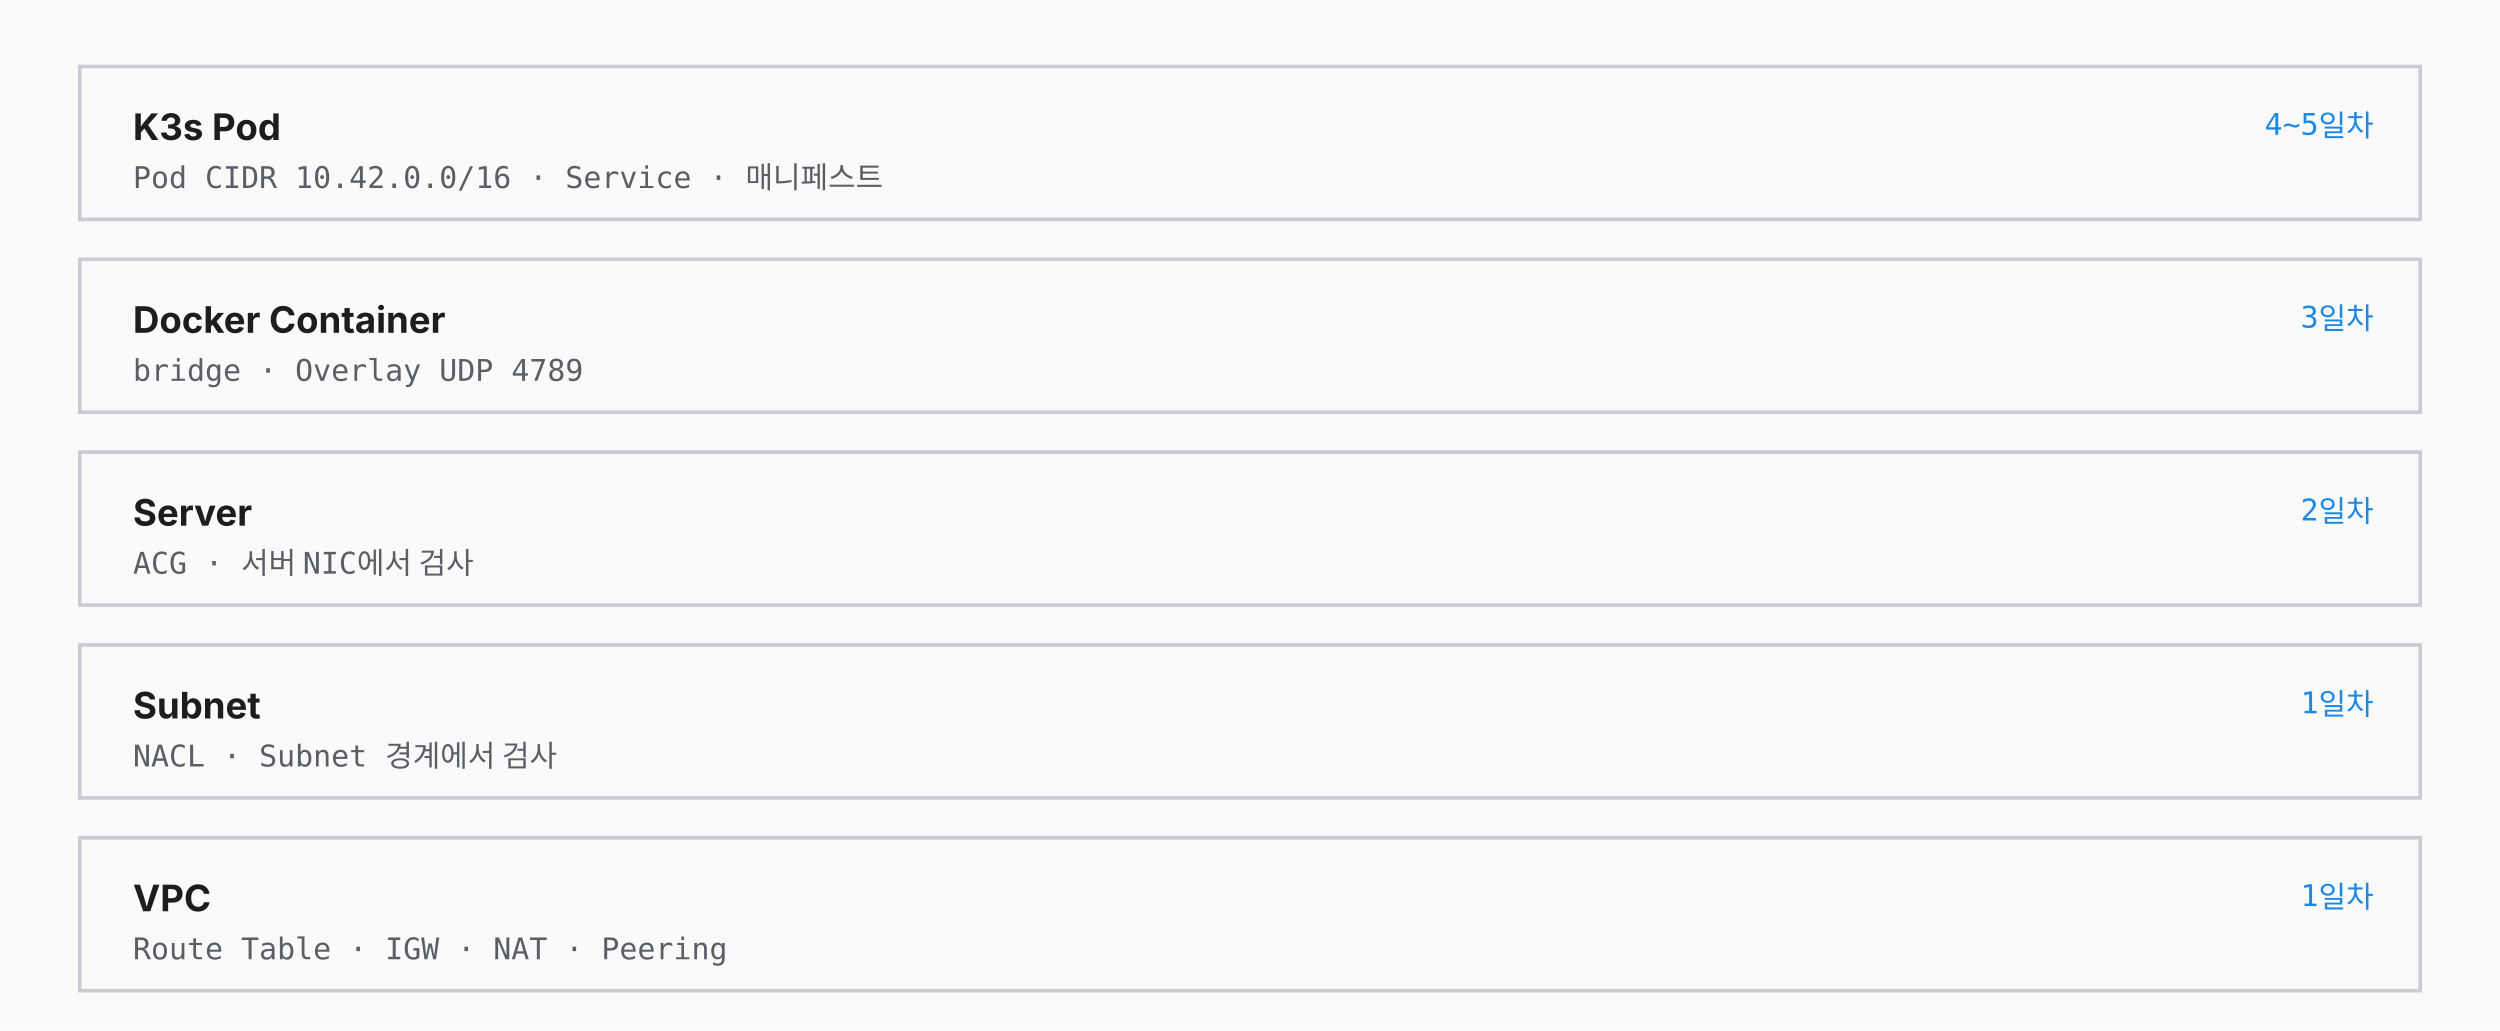
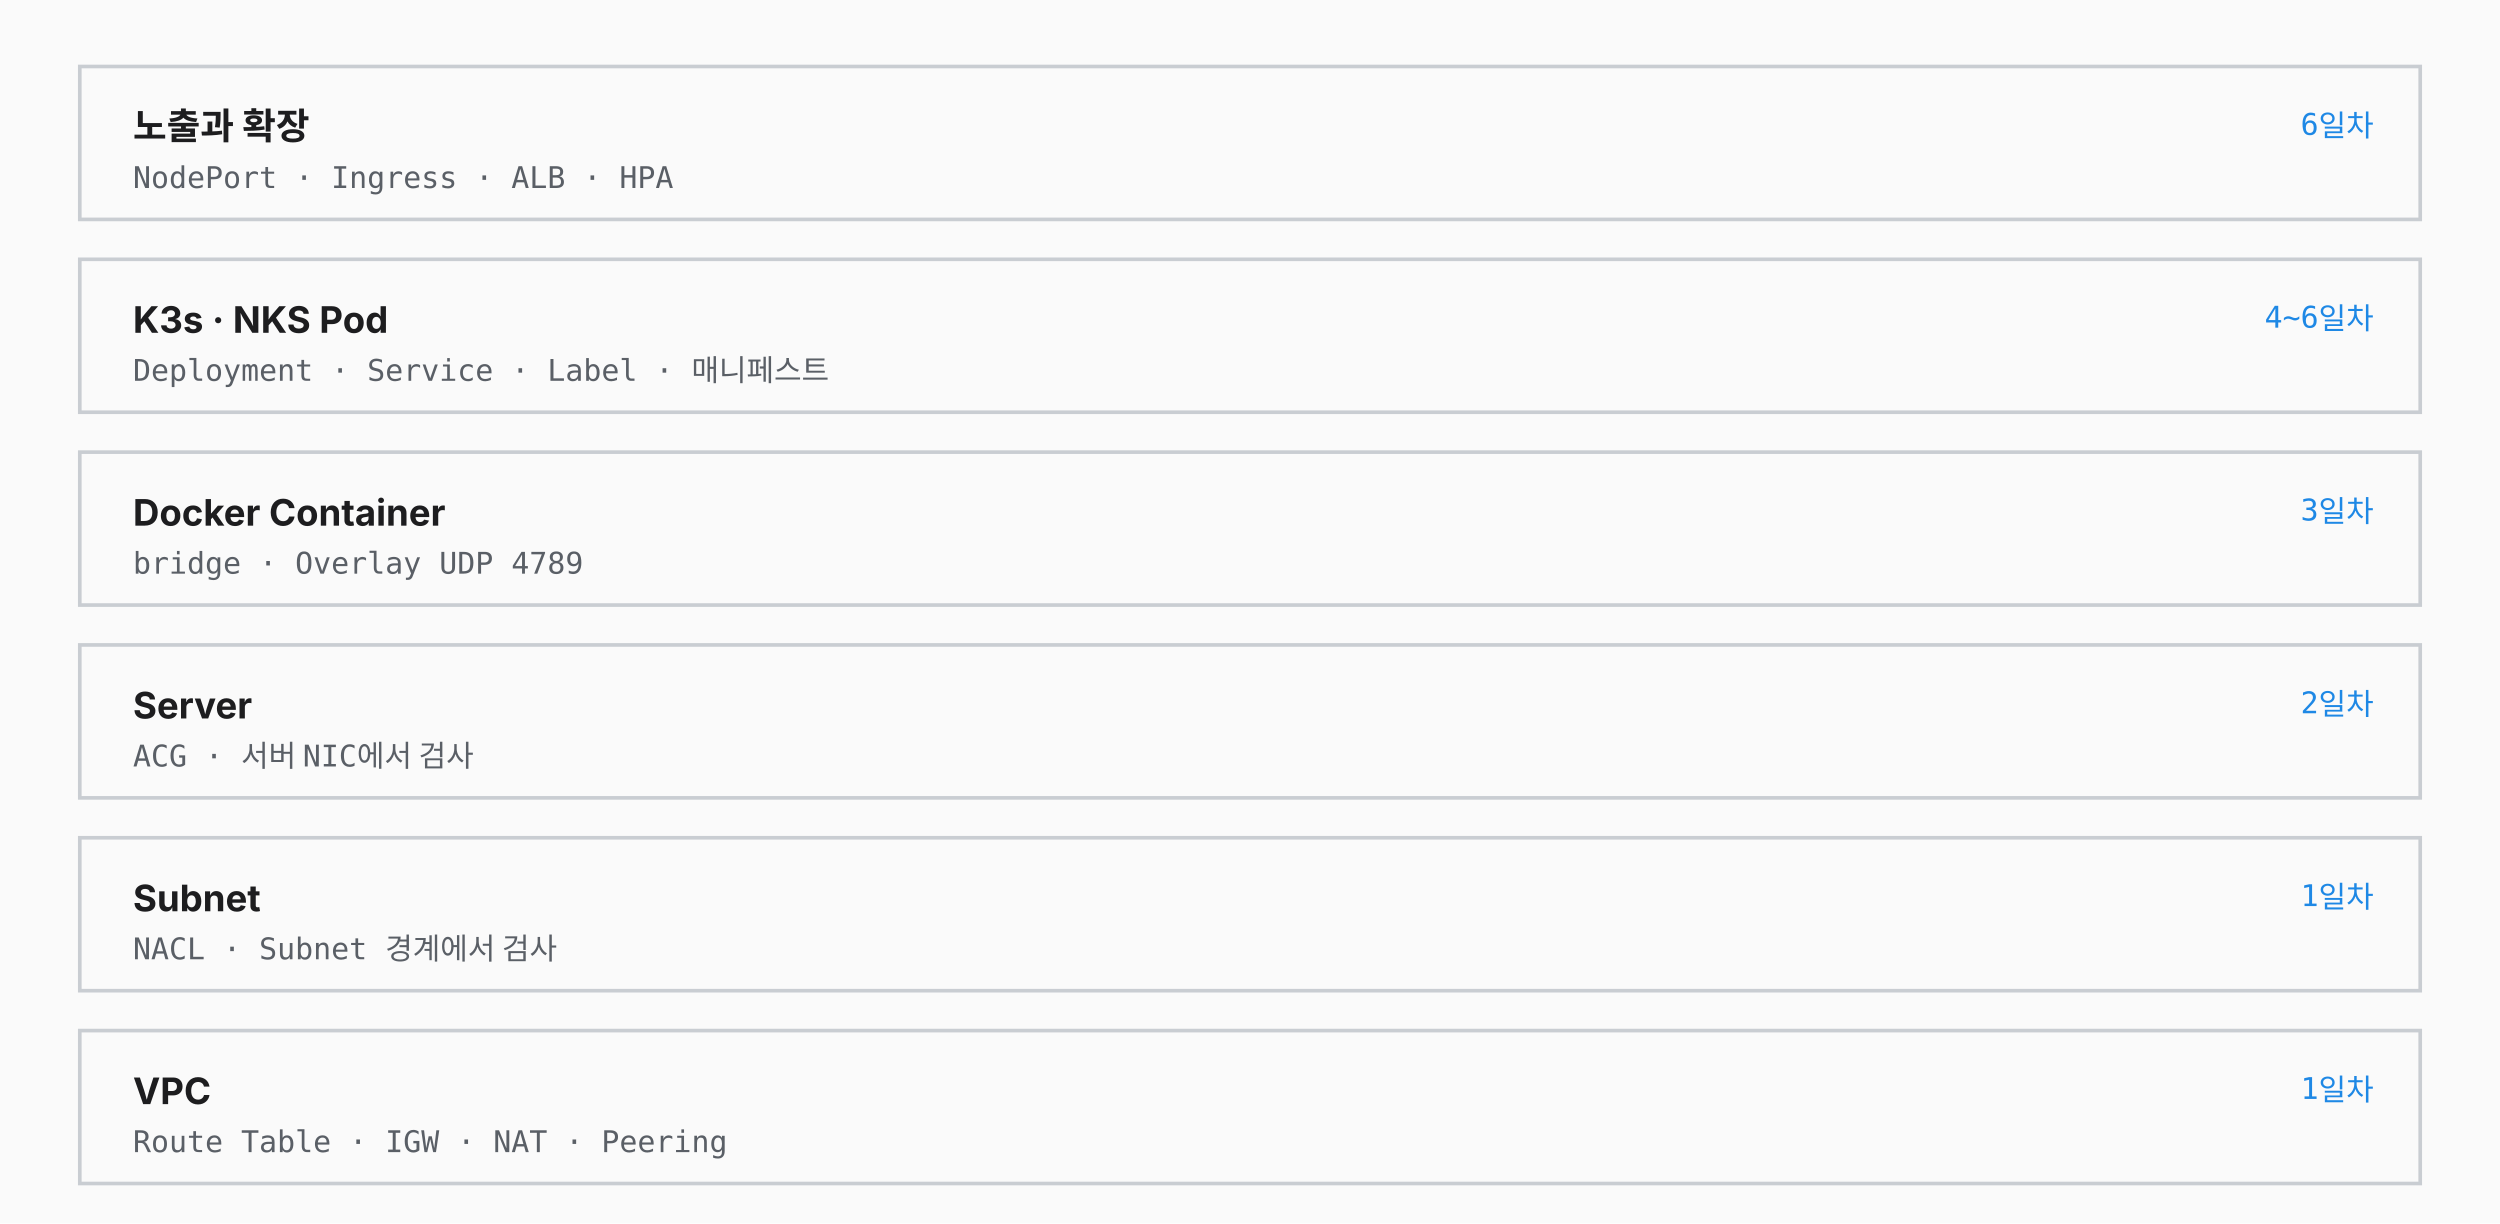
- <svg xmlns="http://www.w3.org/2000/svg" width="752" height="310" viewBox="0 66 752 310">
+ <svg xmlns="http://www.w3.org/2000/svg" width="752" height="368" viewBox="0 66 752 368">
  <defs>
    <marker id="ah" viewBox="0 0 10 10" refX="9" refY="5" markerWidth="7" markerHeight="7" orient="auto-start-reverse">
      <path d="M 0 0 L 10 5 L 0 10 z" fill="#1D1D1F" />
    </marker>
  </defs>
-   <rect x="0" y="66" width="752" height="310" fill="#FAFAFA" />
+   <rect x="0" y="66" width="752" height="368" fill="#FAFAFA" />
  <text x="24" y="30" font-family="Pretendard, -apple-system, BlinkMacSystemFont, 'Segoe UI', sans-serif" font-size="17" fill="#1D1D1F" font-weight="700" text-anchor="start" opacity="1" dominant-baseline="middle">층</text>
  <text x="24" y="52" font-family="Pretendard, -apple-system, BlinkMacSystemFont, 'Segoe UI', sans-serif" font-size="11" fill="#5A5F66" font-weight="400" text-anchor="start" opacity="1" dominant-baseline="middle">실습에서 쌓아 올린 것</text>
  <rect x="24" y="86" width="704" height="46" rx="0" fill="none" stroke="#C9CDD2" stroke-width="1.1" />
-   <text x="40" y="104" font-family="Pretendard, -apple-system, BlinkMacSystemFont, 'Segoe UI', sans-serif" font-size="11" fill="#1D1D1F" font-weight="700" text-anchor="start" opacity="1" dominant-baseline="middle">K3s Pod</text>
-   <text x="40" y="120" font-family="ui-monospace, SFMono-Regular, Menlo, Consolas, monospace" font-size="9" fill="#5A5F66" font-weight="400" text-anchor="start" opacity="1" dominant-baseline="middle">Pod CIDR 10.42.0.0/16 · Service · 매니페스트</text>
-   <text x="714" y="104" font-family="ui-monospace, SFMono-Regular, Menlo, Consolas, monospace" font-size="9" fill="#1E88E5" font-weight="400" text-anchor="end" opacity="1" dominant-baseline="middle">4~5일차</text>
+   <text x="40" y="104" font-family="Pretendard, -apple-system, BlinkMacSystemFont, 'Segoe UI', sans-serif" font-size="11" fill="#1D1D1F" font-weight="700" text-anchor="start" opacity="1" dominant-baseline="middle">노출과 확장</text>
+   <text x="40" y="120" font-family="ui-monospace, SFMono-Regular, Menlo, Consolas, monospace" font-size="9" fill="#5A5F66" font-weight="400" text-anchor="start" opacity="1" dominant-baseline="middle">NodePort · Ingress · ALB · HPA</text>
+   <text x="714" y="104" font-family="ui-monospace, SFMono-Regular, Menlo, Consolas, monospace" font-size="9" fill="#1E88E5" font-weight="400" text-anchor="end" opacity="1" dominant-baseline="middle">6일차</text>
  <rect x="24" y="144" width="704" height="46" rx="0" fill="none" stroke="#C9CDD2" stroke-width="1.1" />
-   <text x="40" y="162" font-family="Pretendard, -apple-system, BlinkMacSystemFont, 'Segoe UI', sans-serif" font-size="11" fill="#1D1D1F" font-weight="700" text-anchor="start" opacity="1" dominant-baseline="middle">Docker Container</text>
-   <text x="40" y="178" font-family="ui-monospace, SFMono-Regular, Menlo, Consolas, monospace" font-size="9" fill="#5A5F66" font-weight="400" text-anchor="start" opacity="1" dominant-baseline="middle">bridge · Overlay UDP 4789</text>
-   <text x="714" y="162" font-family="ui-monospace, SFMono-Regular, Menlo, Consolas, monospace" font-size="9" fill="#1E88E5" font-weight="400" text-anchor="end" opacity="1" dominant-baseline="middle">3일차</text>
+   <text x="40" y="162" font-family="Pretendard, -apple-system, BlinkMacSystemFont, 'Segoe UI', sans-serif" font-size="11" fill="#1D1D1F" font-weight="700" text-anchor="start" opacity="1" dominant-baseline="middle">K3s · NKS Pod</text>
+   <text x="40" y="178" font-family="ui-monospace, SFMono-Regular, Menlo, Consolas, monospace" font-size="9" fill="#5A5F66" font-weight="400" text-anchor="start" opacity="1" dominant-baseline="middle">Deployment · Service · Label · 매니페스트</text>
+   <text x="714" y="162" font-family="ui-monospace, SFMono-Regular, Menlo, Consolas, monospace" font-size="9" fill="#1E88E5" font-weight="400" text-anchor="end" opacity="1" dominant-baseline="middle">4~6일차</text>
  <rect x="24" y="202" width="704" height="46" rx="0" fill="none" stroke="#C9CDD2" stroke-width="1.1" />
-   <text x="40" y="220" font-family="Pretendard, -apple-system, BlinkMacSystemFont, 'Segoe UI', sans-serif" font-size="11" fill="#1D1D1F" font-weight="700" text-anchor="start" opacity="1" dominant-baseline="middle">Server</text>
-   <text x="40" y="236" font-family="ui-monospace, SFMono-Regular, Menlo, Consolas, monospace" font-size="9" fill="#5A5F66" font-weight="400" text-anchor="start" opacity="1" dominant-baseline="middle">ACG · 서버 NIC에서 검사</text>
-   <text x="714" y="220" font-family="ui-monospace, SFMono-Regular, Menlo, Consolas, monospace" font-size="9" fill="#1E88E5" font-weight="400" text-anchor="end" opacity="1" dominant-baseline="middle">2일차</text>
+   <text x="40" y="220" font-family="Pretendard, -apple-system, BlinkMacSystemFont, 'Segoe UI', sans-serif" font-size="11" fill="#1D1D1F" font-weight="700" text-anchor="start" opacity="1" dominant-baseline="middle">Docker Container</text>
+   <text x="40" y="236" font-family="ui-monospace, SFMono-Regular, Menlo, Consolas, monospace" font-size="9" fill="#5A5F66" font-weight="400" text-anchor="start" opacity="1" dominant-baseline="middle">bridge · Overlay UDP 4789</text>
+   <text x="714" y="220" font-family="ui-monospace, SFMono-Regular, Menlo, Consolas, monospace" font-size="9" fill="#1E88E5" font-weight="400" text-anchor="end" opacity="1" dominant-baseline="middle">3일차</text>
  <rect x="24" y="260" width="704" height="46" rx="0" fill="none" stroke="#C9CDD2" stroke-width="1.1" />
-   <text x="40" y="278" font-family="Pretendard, -apple-system, BlinkMacSystemFont, 'Segoe UI', sans-serif" font-size="11" fill="#1D1D1F" font-weight="700" text-anchor="start" opacity="1" dominant-baseline="middle">Subnet</text>
-   <text x="40" y="294" font-family="ui-monospace, SFMono-Regular, Menlo, Consolas, monospace" font-size="9" fill="#5A5F66" font-weight="400" text-anchor="start" opacity="1" dominant-baseline="middle">NACL · Subnet 경계에서 검사</text>
-   <text x="714" y="278" font-family="ui-monospace, SFMono-Regular, Menlo, Consolas, monospace" font-size="9" fill="#1E88E5" font-weight="400" text-anchor="end" opacity="1" dominant-baseline="middle">1일차</text>
+   <text x="40" y="278" font-family="Pretendard, -apple-system, BlinkMacSystemFont, 'Segoe UI', sans-serif" font-size="11" fill="#1D1D1F" font-weight="700" text-anchor="start" opacity="1" dominant-baseline="middle">Server</text>
+   <text x="40" y="294" font-family="ui-monospace, SFMono-Regular, Menlo, Consolas, monospace" font-size="9" fill="#5A5F66" font-weight="400" text-anchor="start" opacity="1" dominant-baseline="middle">ACG · 서버 NIC에서 검사</text>
+   <text x="714" y="278" font-family="ui-monospace, SFMono-Regular, Menlo, Consolas, monospace" font-size="9" fill="#1E88E5" font-weight="400" text-anchor="end" opacity="1" dominant-baseline="middle">2일차</text>
  <rect x="24" y="318" width="704" height="46" rx="0" fill="none" stroke="#C9CDD2" stroke-width="1.1" />
-   <text x="40" y="336" font-family="Pretendard, -apple-system, BlinkMacSystemFont, 'Segoe UI', sans-serif" font-size="11" fill="#1D1D1F" font-weight="700" text-anchor="start" opacity="1" dominant-baseline="middle">VPC</text>
-   <text x="40" y="352" font-family="ui-monospace, SFMono-Regular, Menlo, Consolas, monospace" font-size="9" fill="#5A5F66" font-weight="400" text-anchor="start" opacity="1" dominant-baseline="middle">Route Table · IGW · NAT · Peering</text>
+   <text x="40" y="336" font-family="Pretendard, -apple-system, BlinkMacSystemFont, 'Segoe UI', sans-serif" font-size="11" fill="#1D1D1F" font-weight="700" text-anchor="start" opacity="1" dominant-baseline="middle">Subnet</text>
+   <text x="40" y="352" font-family="ui-monospace, SFMono-Regular, Menlo, Consolas, monospace" font-size="9" fill="#5A5F66" font-weight="400" text-anchor="start" opacity="1" dominant-baseline="middle">NACL · Subnet 경계에서 검사</text>
  <text x="714" y="336" font-family="ui-monospace, SFMono-Regular, Menlo, Consolas, monospace" font-size="9" fill="#1E88E5" font-weight="400" text-anchor="end" opacity="1" dominant-baseline="middle">1일차</text>
-   <text x="24" y="390" font-family="Pretendard, -apple-system, BlinkMacSystemFont, 'Segoe UI', sans-serif" font-size="9.5" fill="#5A5F66" font-weight="400" text-anchor="start" opacity="1" dominant-baseline="middle">· 위로 갈수록 추상적이고 편하다. 아래로 갈수록 구체적이고 귀찮다</text>
-   <text x="24" y="407" font-family="Pretendard, -apple-system, BlinkMacSystemFont, 'Segoe UI', sans-serif" font-size="9.5" fill="#5A5F66" font-weight="400" text-anchor="start" opacity="1" dominant-baseline="middle">· 위층은 아래층 위에 얹혀 있을 뿐이지 아래층을 대신하지 않는다</text>
+   <rect x="24" y="376" width="704" height="46" rx="0" fill="none" stroke="#C9CDD2" stroke-width="1.1" />
+   <text x="40" y="394" font-family="Pretendard, -apple-system, BlinkMacSystemFont, 'Segoe UI', sans-serif" font-size="11" fill="#1D1D1F" font-weight="700" text-anchor="start" opacity="1" dominant-baseline="middle">VPC</text>
+   <text x="40" y="410" font-family="ui-monospace, SFMono-Regular, Menlo, Consolas, monospace" font-size="9" fill="#5A5F66" font-weight="400" text-anchor="start" opacity="1" dominant-baseline="middle">Route Table · IGW · NAT · Peering</text>
+   <text x="714" y="394" font-family="ui-monospace, SFMono-Regular, Menlo, Consolas, monospace" font-size="9" fill="#1E88E5" font-weight="400" text-anchor="end" opacity="1" dominant-baseline="middle">1일차</text>
+   <text x="24" y="448" font-family="Pretendard, -apple-system, BlinkMacSystemFont, 'Segoe UI', sans-serif" font-size="9.5" fill="#5A5F66" font-weight="400" text-anchor="start" opacity="1" dominant-baseline="middle">· 위로 갈수록 추상적이고 편하다. 아래로 갈수록 구체적이고 귀찮다</text>
+   <text x="24" y="465" font-family="Pretendard, -apple-system, BlinkMacSystemFont, 'Segoe UI', sans-serif" font-size="9.5" fill="#5A5F66" font-weight="400" text-anchor="start" opacity="1" dominant-baseline="middle">· 위층은 아래층 위에 얹혀 있을 뿐이지 아래층을 대신하지 않는다</text>
</svg>
